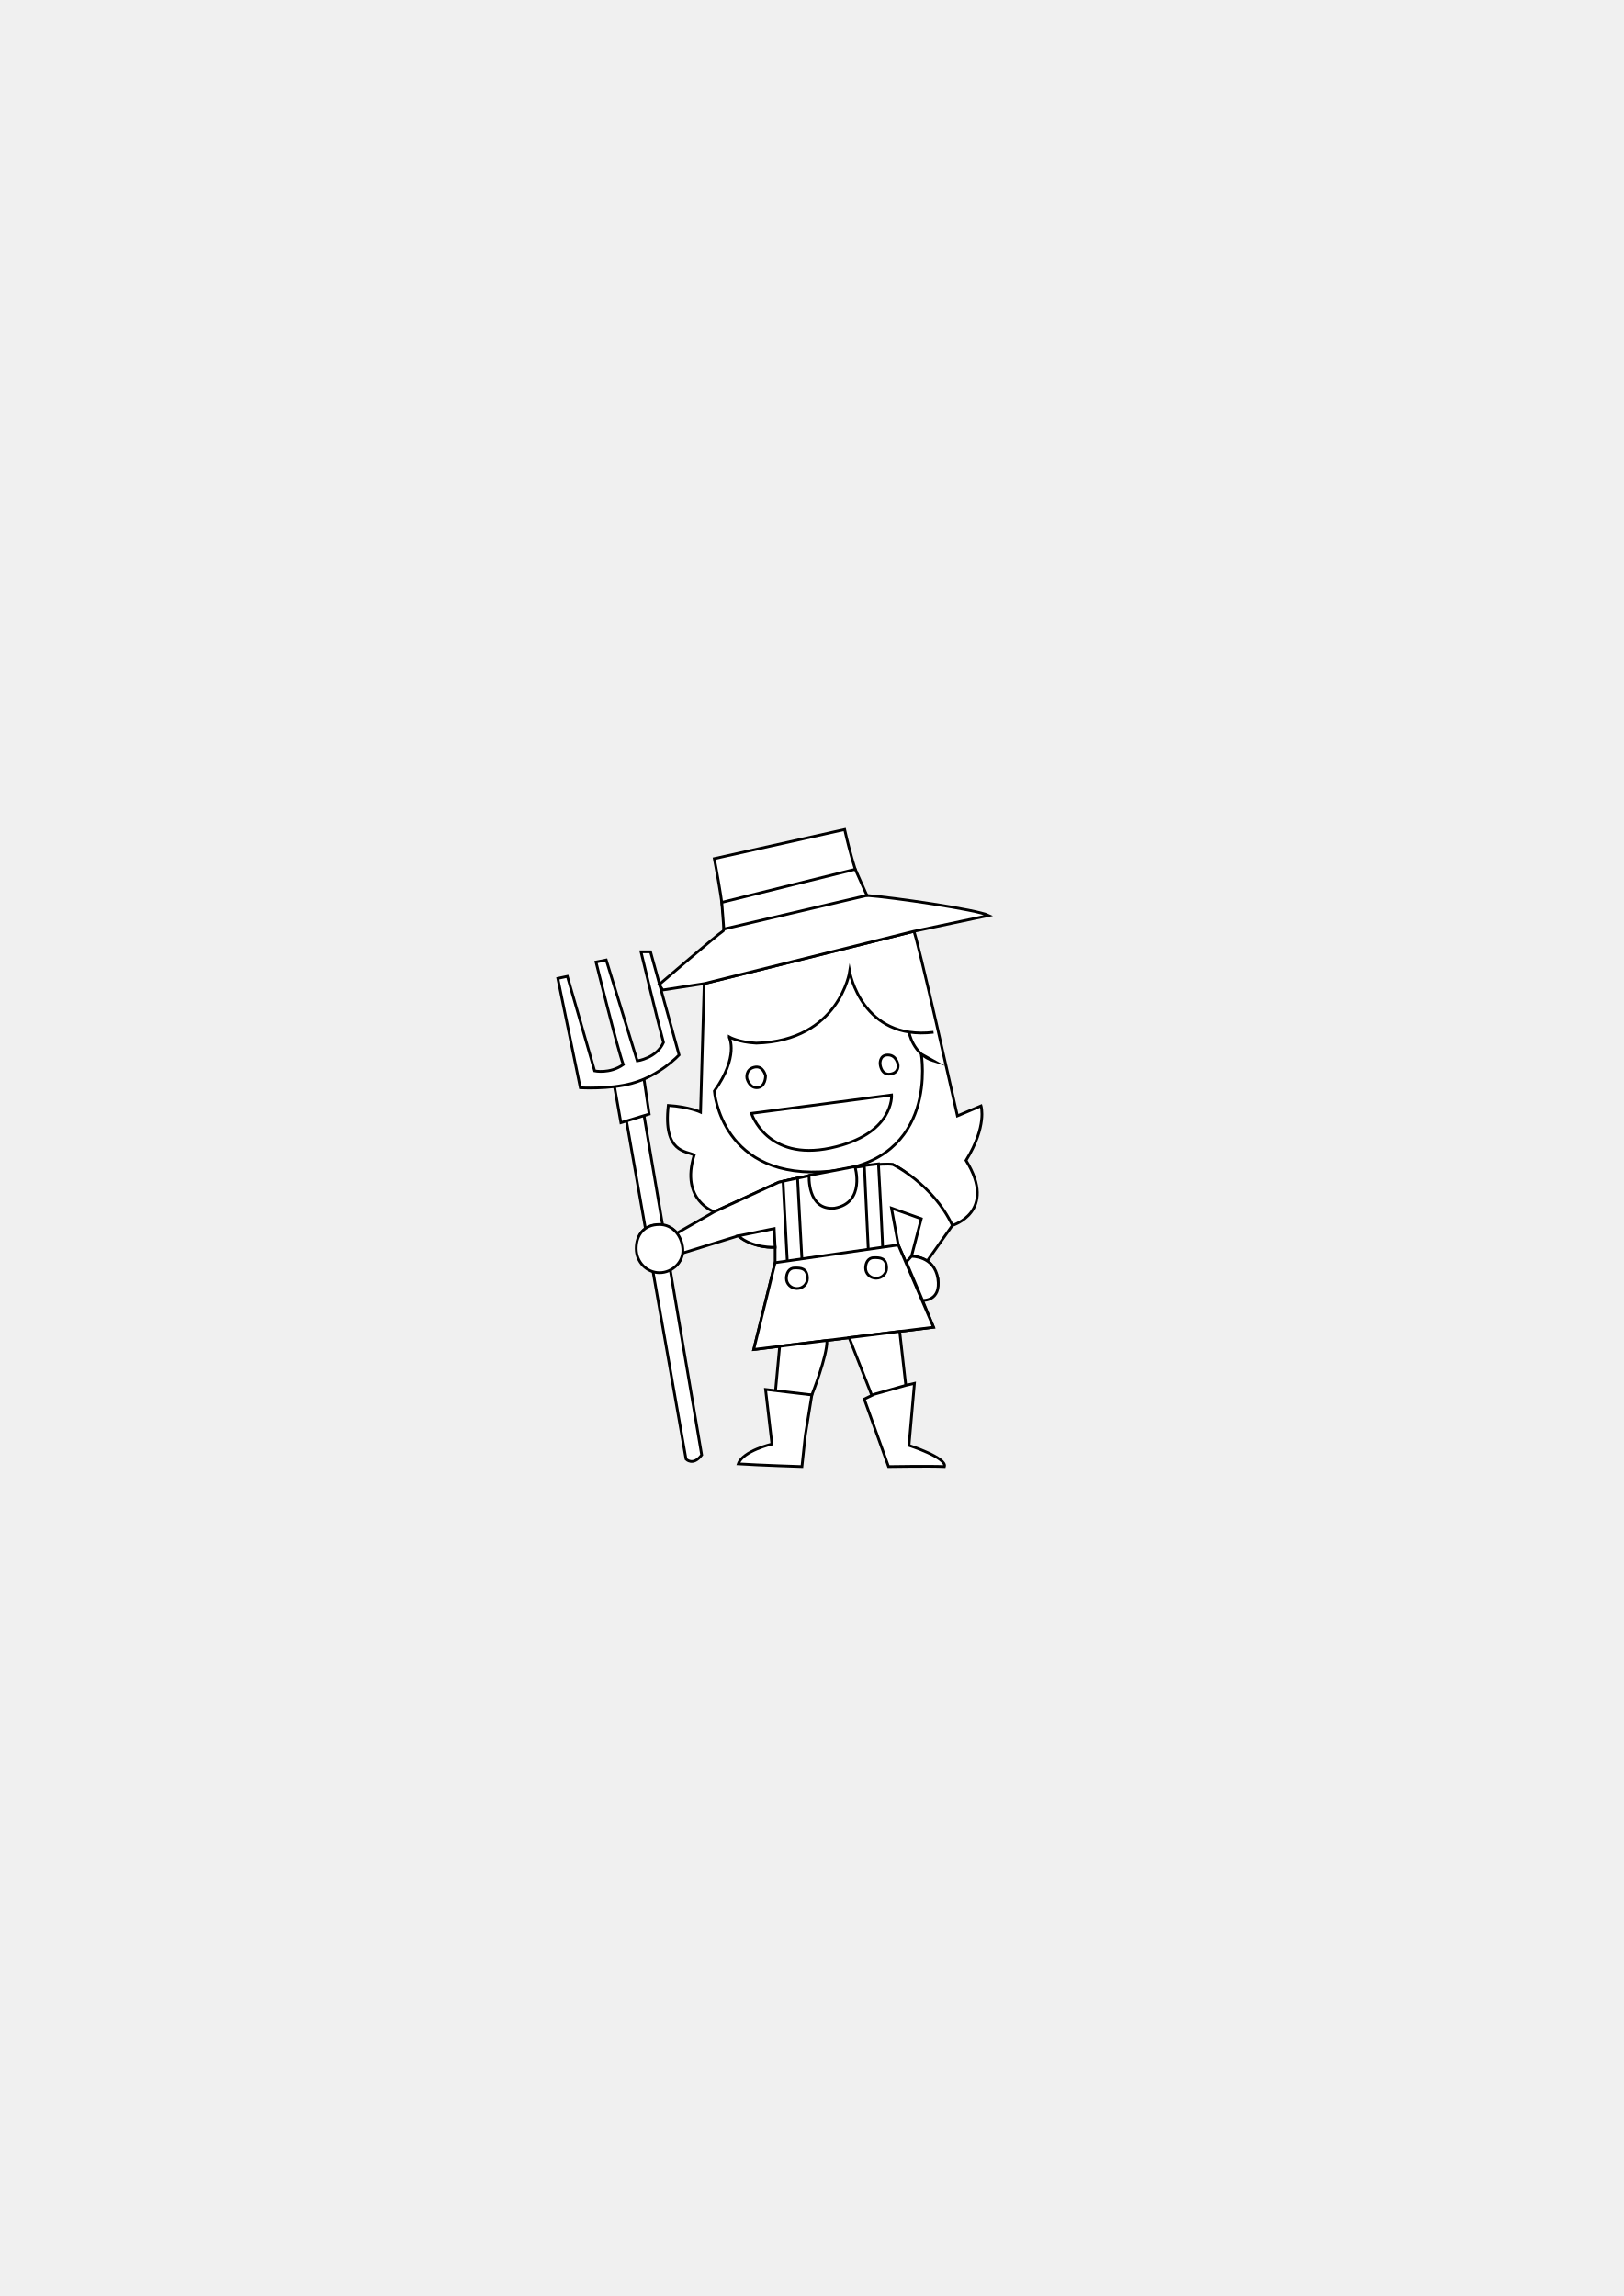
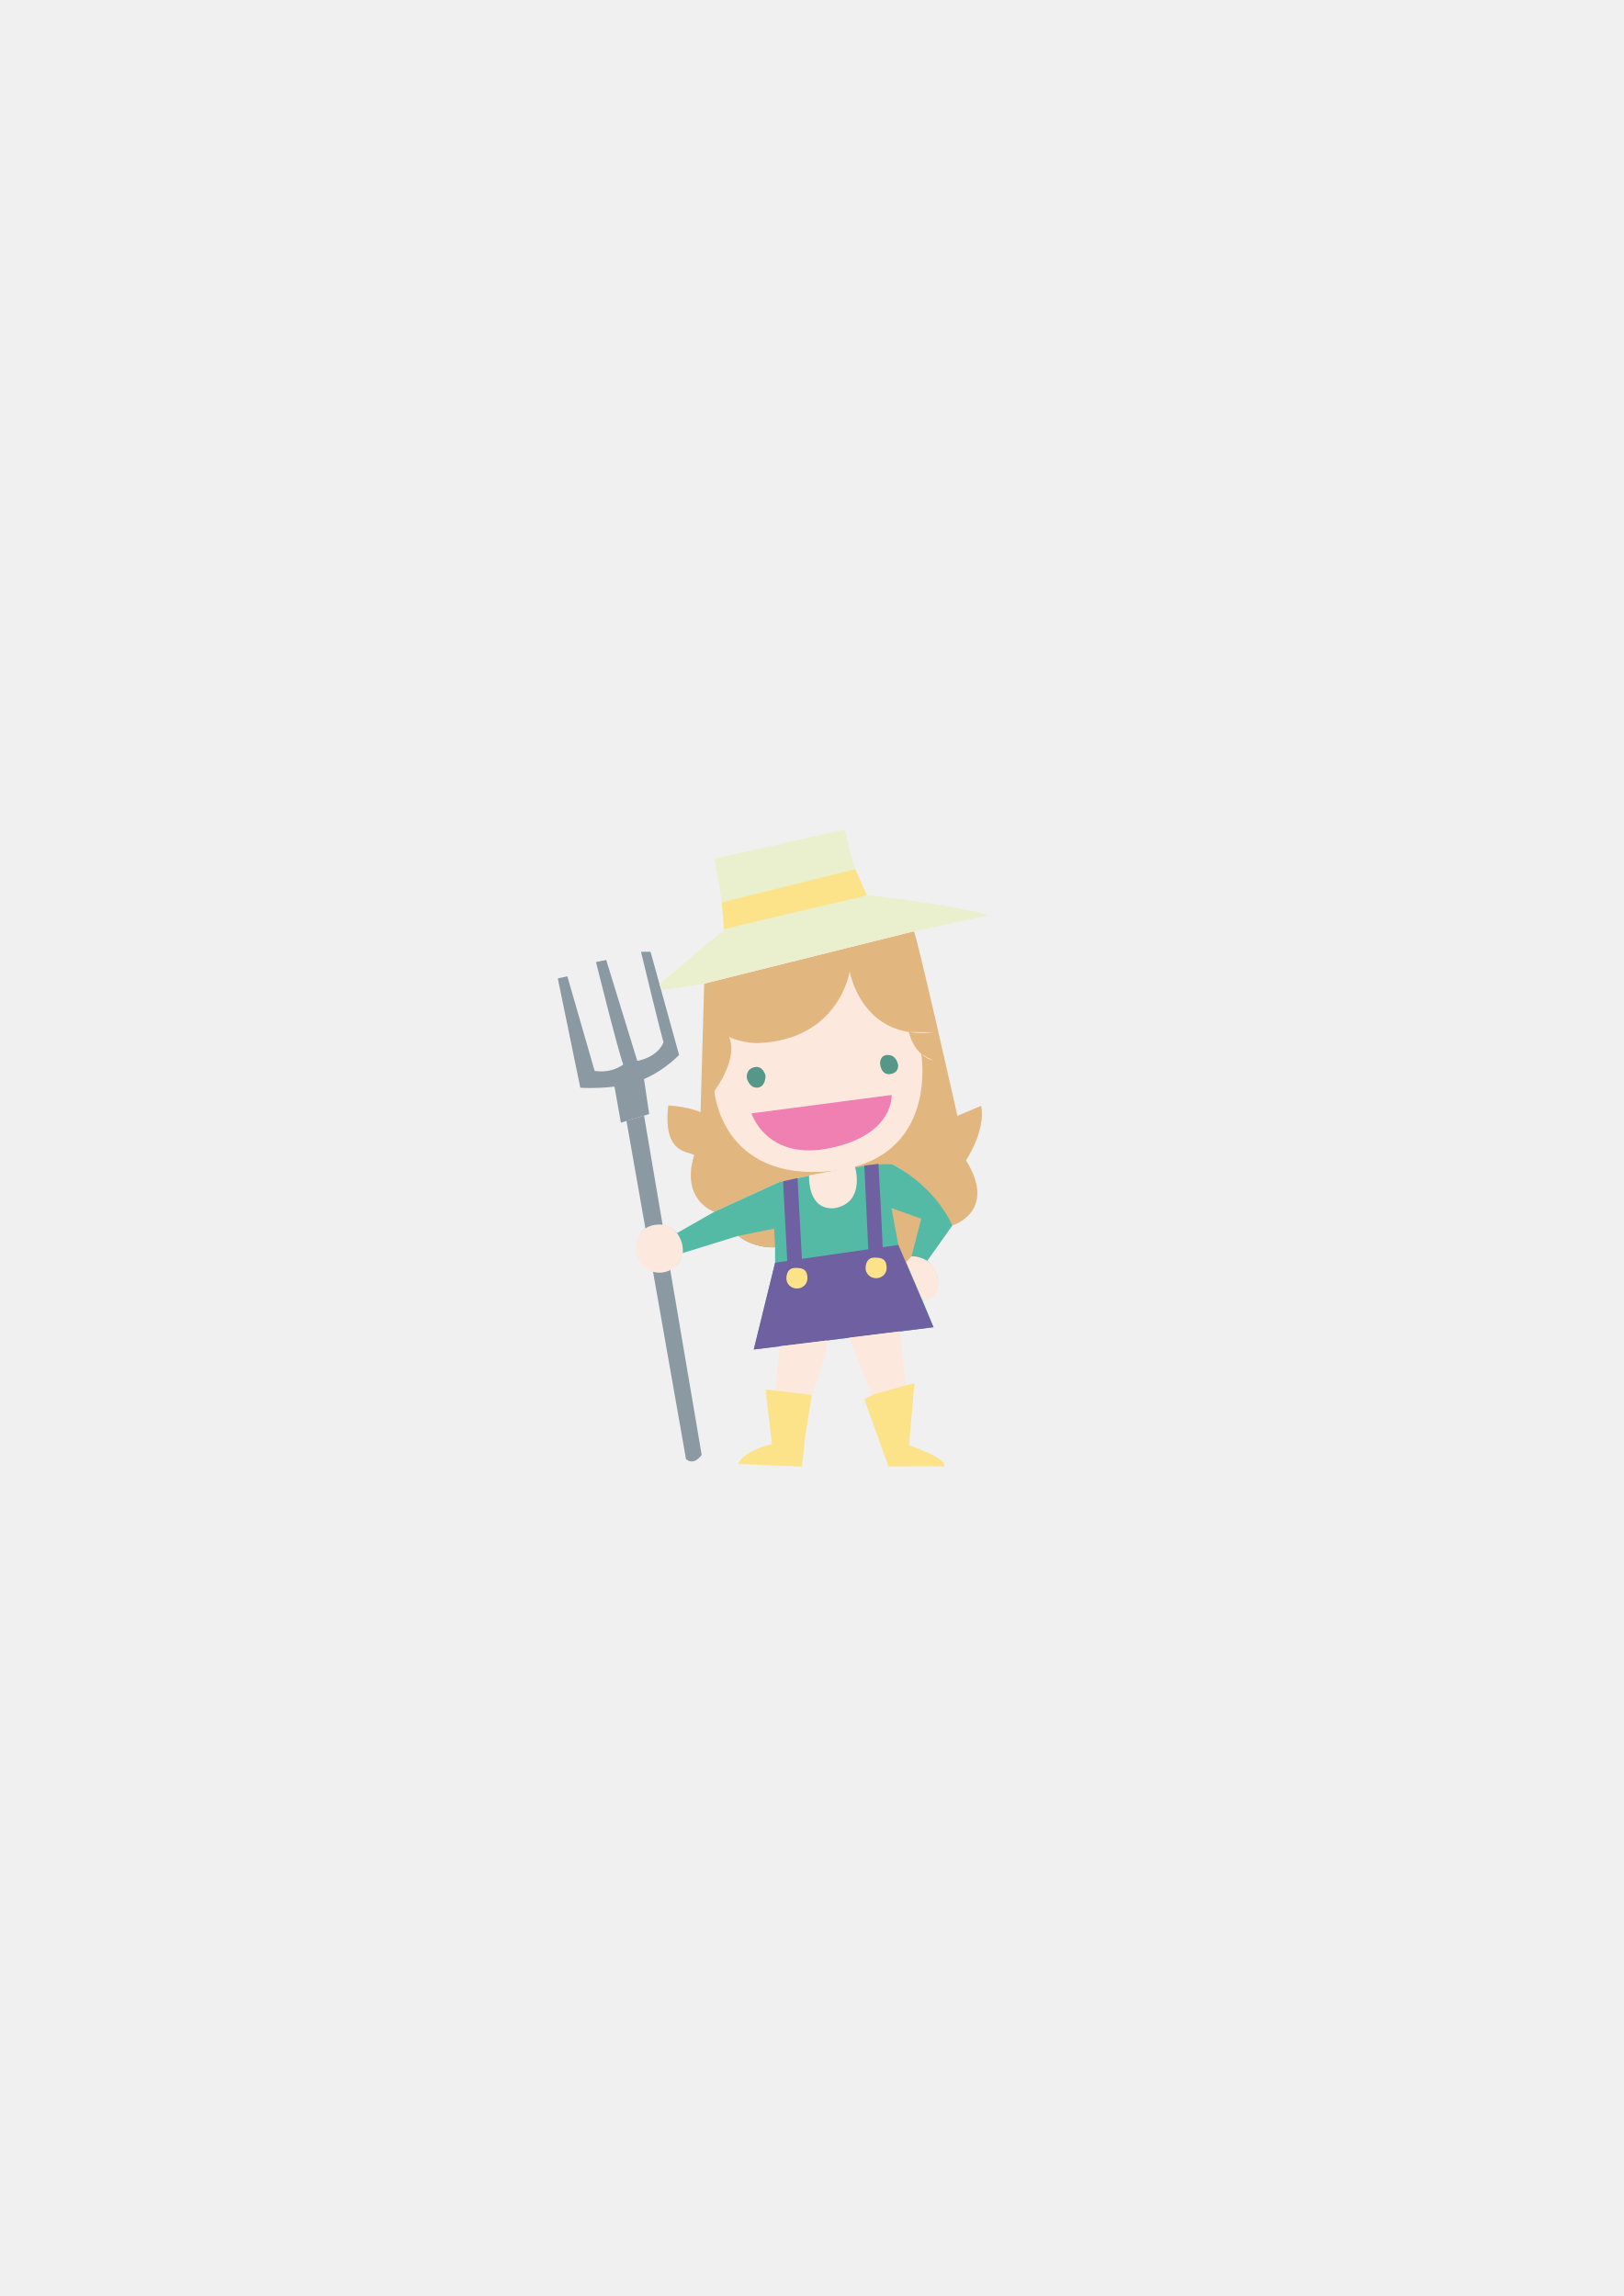
<svg xmlns="http://www.w3.org/2000/svg" version="1.1" id="Calque_2" x="0px" y="0px" width="595.28px" height="841.89px" viewBox="0 0 595.28 841.89" enable-background="new 0 0 595.28 841.89" xml:space="preserve">
  <g>
-     <path fill="#FFFFFF" stroke="#000000" stroke-miterlimit="10" d="M229.677,411.006L251.5,535c0,0,2.5,2.75,5.75-1.5l-21.13-124.434   " />
-     <polyline fill="#FFFFFF" stroke="#000000" stroke-miterlimit="10" points="225.25,398.25 227.625,411.662 238,408.5    236.058,395.375  " />
-     <path fill="#FFFFFF" stroke="#000000" stroke-miterlimit="10" d="M204.5,358.75l8.25,40.104c0,0,10.514,0.654,18.875-1.604   c10.181-2.75,17.339-10.417,17.339-10.417L238.5,349H235c0,0,6.75,28,8.25,33.25c-2.5,5.75-9.62,6.75-9.62,6.75l-11.38-37   l-3.75,0.75c0,0,8,32.25,10,37.604c-5,3.521-10.5,2.309-10.5,2.309L208,358L204.5,358.75z" />
+     <path fill="#8A99A2" d="M229.677,411.006L251.5,535c0,0,2.5,2.75,5.75-1.5l-21.13-124.434" />
+     <polyline fill="#8A99A2" points="225.25,398.25 227.625,411.662 238,408.5 236.058,395.375  " />
+     <path fill="#8A99A2" d="M204.5,358.75l8.25,40.104c0,0,10.514,0.654,18.875-1.604c10.181-2.75,17.339-10.417,17.339-10.417   L238.5,349H235c0,0,6.75,28,8.25,33.25c-2.5,5.75-9.62,6.75-9.62,6.75l-11.38-37l-3.75,0.75c0,0,8,32.25,10,37.604   c-5,3.521-10.5,2.309-10.5,2.309L208,358L204.5,358.75z" />
  </g>
-   <path fill="#FFFFFF" stroke="#000000" stroke-miterlimit="10" d="M258.167,360.667l-1.333,47.121c0,0-4.187-1.955-11.833-2.454  c-2,17.5,6.667,16.667,9.5,18.167c-5.167,16.667,7.374,20.834,7.374,20.834L285.5,433.5c0,0,30.727-7.157,41.834-6.5  c11.229,5.312,21.833,22.334,21.833,22.334s16.667-5.001,5-23.834c7.833-12.667,5.5-20,5.5-20L351,409.167  c0,0-15.216-67.863-16-67.667S258.167,360.667,258.167,360.667z" />
-   <path fill="#FFFFFF" stroke="#000000" stroke-miterlimit="10" d="M342.25,378.5c-26.25,3.167-30.75-22.25-30.75-22.25  s-3.833,25.417-34.25,26.25c-6.583-0.333-9.891-2.281-9.891-2.281v0.188c0,0,3.657,6.91-5.469,19.664c0,0,2.513,33.277,42.596,29.36  S337.75,386.5,337.75,386.5l4.5,2.5c-7.584-2.333-9-10.571-9-10.571" />
-   <path fill="#FFFFFF" stroke="#000000" stroke-miterlimit="10" d="M335,341.5l27.5-5.833C358,333.5,327,329,317.834,328.333  c-3.834-4.333-8.167-24.167-8.167-24.167l-47.793,10.667c0,0,5.179,26.332,3.069,26.666c-1.719,1.016-23.276,19.5-23.276,19.5  l1.333,2l15.167-2.333L335,341.5z" />
-   <path fill="#FFFFFF" stroke="#000000" stroke-miterlimit="10" d="M349.167,449.334l-9.226,13.014c0,0,2.324,1.136,3.893,6.485  c0.667,7.167-5.601,8.001-5.601,8.001l4.017,9.833l-65.917,8.167L284.167,463c0,0,0,0,0-5.666c-7.667,0.5-13.5-4.167-13.5-4.167  l-21,6.5c0,0,1.167,4.5-6.167,6.167s-9.5-5.5-9.5-5.5s-2.5-9.167,5.5-11c6.333-0.833,8.667,2.833,8.667,2.833l13.707-7.833  L285.5,433.5c0,0,34.417-7.833,41.834-6.5C327.334,427,341.959,434.043,349.167,449.334z" />
-   <path fill="#FFFFFF" stroke="#000000" stroke-miterlimit="10" d="M270.667,453.167l13.167-2.667l0.333,6.834  C284.167,457.334,275.959,457.834,270.667,453.167z" />
-   <path fill="#FFFFFF" stroke="#000000" stroke-miterlimit="10" d="M292.777,431.9" />
-   <path fill="#FFFFFF" stroke="#000000" stroke-miterlimit="10" d="M298.333,502.833" />
-   <path fill="#FFFFFF" stroke="#000000" stroke-miterlimit="10" d="M339.941,462.348c-3.5-2-5.774-1.681-5.774-1.681l3.583-13.786  l-10.916-3.891l2.5,13.51l8.899,20.334" />
-   <path fill="#FFFFFF" stroke="#000000" stroke-miterlimit="10" d="M320.5,511.25c0,0,10.75-3.076,12.75-3.538" />
-   <path fill="#FFFFFF" stroke="#000000" stroke-miterlimit="10" d="M275.5,408.25l51.375-6.75c0,0,1.021,14.485-22.375,19.445  S275.5,408.25,275.5,408.25z" />
-   <path fill="#FFFFFF" stroke="#000000" stroke-miterlimit="10" d="M313.438,427.75c0,0,4.06,13.265-7.54,15.263  c-10.064,0.843-9.261-12.028-9.261-12.028L313.438,427.75z" />
-   <path fill="#FFFFFF" stroke="#000000" stroke-miterlimit="10" d="M248.167,452.167c0,0,2.055,4.631,1.5,7.5" />
-   <path fill="#FFFFFF" stroke="#000000" stroke-miterlimit="10" d="M276.5,391.333c-3.333,0.833-2.667,4.083-2.667,4.083  s0.814,3.417,3.583,3.417c3.299,0,3.25-4.333,3.25-4.333S279.833,390.5,276.5,391.333z" />
-   <path fill="#FFFFFF" stroke="#000000" stroke-miterlimit="10" d="M325.5,386.833c-3.167,0-2.833,3.333-2.833,3.333  s0.326,4.167,3.746,3.667s2.812-3.5,2.812-3.5S328.667,386.833,325.5,386.833z" />
-   <polygon fill="#FFFFFF" stroke="#000000" stroke-miterlimit="10" points="317.834,328.333 265.371,340.656 264.622,330.874   313.55,318.734 " />
+   <path fill="#E2B67F" d="M258.167,360.667l-1.333,47.121c0,0-4.187-1.955-11.833-2.454c-2,17.5,6.667,16.667,9.5,18.167  c-5.167,16.667,7.374,20.834,7.374,20.834L285.5,433.5c0,0,30.727-7.157,41.834-6.5c11.229,5.312,21.833,22.334,21.833,22.334  s16.667-5.001,5-23.834c7.833-12.667,5.5-20,5.5-20L351,409.167c0,0-15.216-67.863-16-67.667S258.167,360.667,258.167,360.667z" />
+   <path fill="#FDE8DE" d="M342.25,378.5c-26.25,3.167-30.75-22.25-30.75-22.25s-3.833,25.417-34.25,26.25  c-6.583-0.333-9.891-2.281-9.891-2.281v0.188c0,0,3.657,6.91-5.469,19.664c0,0,2.513,33.277,42.596,29.36S337.75,386.5,337.75,386.5  l4.5,2.5c-7.584-2.333-9-10.571-9-10.571" />
+   <path fill="#EAF0CE" d="M335,341.5l27.5-5.833C358,333.5,327,329,317.834,328.333c-3.834-4.333-8.167-24.167-8.167-24.167  l-47.793,10.667c0,0,5.179,26.332,3.069,26.666c-1.719,1.016-23.276,19.5-23.276,19.5l1.333,2l15.167-2.333L335,341.5z" />
+   <path fill="#54BAA6" d="M349.167,449.334l-9.226,13.014c0,0,2.324,1.136,3.893,6.485c0.667,7.167-5.601,8.001-5.601,8.001  l4.017,9.833l-65.917,8.167L284.167,463c0,0,0,0,0-5.666c-7.667,0.5-13.5-4.167-13.5-4.167l-21,6.5c0,0,1.167,4.5-6.167,6.167  s-9.5-5.5-9.5-5.5s-2.5-9.167,5.5-11c6.333-0.833,8.667,2.833,8.667,2.833l13.707-7.833L285.5,433.5c0,0,34.417-7.833,41.834-6.5  C327.334,427,341.959,434.043,349.167,449.334z" />
+   <path fill="#E2B67F" d="M270.667,453.167l13.167-2.667l0.333,6.834C284.167,457.334,275.959,457.834,270.667,453.167z" />
+   <path fill="#FFFFFF" d="M292.777,431.9" />
+   <path fill="#FFFFFF" d="M298.333,502.833" />
+   <path fill="#E2B67F" d="M339.941,462.348c-3.5-2-5.774-1.681-5.774-1.681l3.583-13.786l-10.916-3.891l2.5,13.51l8.899,20.334" />
+   <path fill="#FFFFFF" d="M320.5,511.25c0,0,10.75-3.076,12.75-3.538" />
+   <path fill="#EF80B1" d="M275.5,408.25l51.375-6.75c0,0,1.021,14.485-22.375,19.445S275.5,408.25,275.5,408.25z" />
+   <path fill="#FDE8DE" d="M313.438,427.75c0,0,4.06,13.265-7.54,15.263c-10.064,0.843-9.261-12.028-9.261-12.028L313.438,427.75z" />
+   <path fill="#FFFFFF" d="M248.167,452.167c0,0,2.055,4.631,1.5,7.5" />
+   <path fill="#559889" d="M276.5,391.333c-3.333,0.833-2.667,4.083-2.667,4.083s0.814,3.417,3.583,3.417  c3.299,0,3.25-4.333,3.25-4.333S279.833,390.5,276.5,391.333z" />
+   <path fill="#559889" d="M325.5,386.833c-3.167,0-2.833,3.333-2.833,3.333s0.326,4.167,3.746,3.667s2.812-3.5,2.812-3.5  S328.667,386.833,325.5,386.833z" />
+   <polygon fill="#FCE389" points="317.834,328.333 265.371,340.656 264.622,330.874 313.55,318.734 " />
  <g>
-     <path fill="#FFFFFF" stroke="#000000" stroke-miterlimit="10" d="M294.004,461.782l-1.61-29.802l-5.309,1.158l1.721,32.688   c0,0,2.592-1.576,5.693-0.826C294.083,464.25,294.004,461.782,294.004,461.782l24.33-3.448v3.166c0,0,2.791-0.875,5.333-0.166   c0.167-3.334-1.604-34.578-1.604-34.578l-5.188,0.622l1.459,30.956" />
-     <polygon fill="#FFFFFF" stroke="#000000" stroke-miterlimit="10" points="284.167,463 329.334,456.5 342.25,486.667    276.333,494.834  " />
+     <path fill="#6E60A1" d="M294.004,461.782l-1.61-29.802l-5.309,1.158l1.721,32.688c0,0,2.592-1.576,5.693-0.826   C294.083,464.25,294.004,461.782,294.004,461.782l24.33-3.448v3.166c0,0,2.791-0.875,5.333-0.166   c0.167-3.334-1.604-34.578-1.604-34.578l-5.188,0.622l1.459,30.956" />
+     <polygon fill="#6E60A1" points="284.167,463 329.334,456.5 342.25,486.667 276.333,494.834  " />
  </g>
-   <path fill="#FFFFFF" stroke="#000000" stroke-miterlimit="10" d="M296.022,468.779c0,2.039-1.728,3.691-3.859,3.691  s-3.86-1.652-3.86-3.691c0-2.038,0.963-3.857,3.095-3.857S296.022,464.922,296.022,468.779z" />
-   <path fill="#FFFFFF" stroke="#000000" stroke-miterlimit="10" d="M325.055,465.005c0,2.039-1.728,3.691-3.859,3.691  s-3.86-1.652-3.86-3.691c0-2.038,0.964-3.857,3.096-3.857S325.055,461.147,325.055,465.005z" />
-   <path fill="#FFFFFF" stroke="#000000" stroke-miterlimit="10" d="M250.333,457.835c0.417,4.832-3.825,8.833-8.542,8.833  s-8.542-3.955-8.542-8.833c0-4.879,2.75-8.834,8.542-8.834C246.509,449.001,249.915,452.974,250.333,457.835z" />
-   <path fill="#FFFFFF" stroke="#000000" stroke-miterlimit="10" d="M334.167,460.667c0,0,8.376-0.251,9.667,8.166  s-5.601,8.001-5.601,8.001l-5.983-14.084L334.167,460.667z" />
-   <path fill="#FFFFFF" stroke="#000000" stroke-miterlimit="10" d="M285.832,493.657l-1.665,17.843c0,0,7.231,0.389,13.473,0  c0,0,5.696-14.316,5.528-19.991L285.832,493.657z" />
-   <polygon fill="#FFFFFF" stroke="#000000" stroke-miterlimit="10" points="311.312,490.5 319.626,511.673 332.25,509.48   329.838,488.205 " />
-   <path fill="#FFFFFF" stroke="#000000" stroke-miterlimit="10" d="M297.64,511.5l-2.39,14.75l-1.246,11.5c0,0-15.754-0.5-23.337-1  C272.334,532,283,529.5,283,529.5l-2.333-20.02L297.64,511.5z" />
-   <path fill="#FFFFFF" stroke="#000000" stroke-miterlimit="10" d="M332,508l-11.5,3.25l-3.647,1.764l8.897,24.736  c0,0,15.25-0.25,20.5,0c1-3.25-13-7.75-13-7.75l2-22.75L332,508" />
+   <path fill="#FCE389" d="M296.022,468.779c0,2.039-1.728,3.691-3.859,3.691s-3.86-1.652-3.86-3.691c0-2.038,0.963-3.857,3.095-3.857  S296.022,464.922,296.022,468.779z" />
+   <path fill="#FCE389" d="M325.055,465.005c0,2.039-1.728,3.691-3.859,3.691s-3.86-1.652-3.86-3.691c0-2.038,0.964-3.857,3.096-3.857  S325.055,461.147,325.055,465.005z" />
+   <path fill="#FDE8DE" d="M250.333,457.835c0.417,4.832-3.825,8.833-8.542,8.833s-8.542-3.955-8.542-8.833  c0-4.879,2.75-8.834,8.542-8.834C246.509,449.001,249.915,452.974,250.333,457.835z" />
+   <path fill="#FDE8DE" d="M334.167,460.667c0,0,8.376-0.251,9.667,8.166s-5.601,8.001-5.601,8.001l-5.983-14.084L334.167,460.667z" />
+   <path fill="#FDE8DE" d="M285.832,493.657l-1.665,17.843c0,0,7.231,0.389,13.473,0c0,0,5.696-14.316,5.528-19.991L285.832,493.657z" />
+   <polygon fill="#FDE8DE" points="311.312,490.5 319.626,511.673 332.25,509.48 329.838,488.205 " />
+   <path fill="#FCE389" d="M297.64,511.5l-2.39,14.75l-1.246,11.5c0,0-15.754-0.5-23.337-1C272.334,532,283,529.5,283,529.5  l-2.333-20.02L297.64,511.5z" />
+   <path fill="#FCE389" d="M332,508l-11.5,3.25l-3.647,1.764l8.897,24.736c0,0,15.25-0.25,20.5,0c1-3.25-13-7.75-13-7.75l2-22.75  L332,508" />
</svg>
